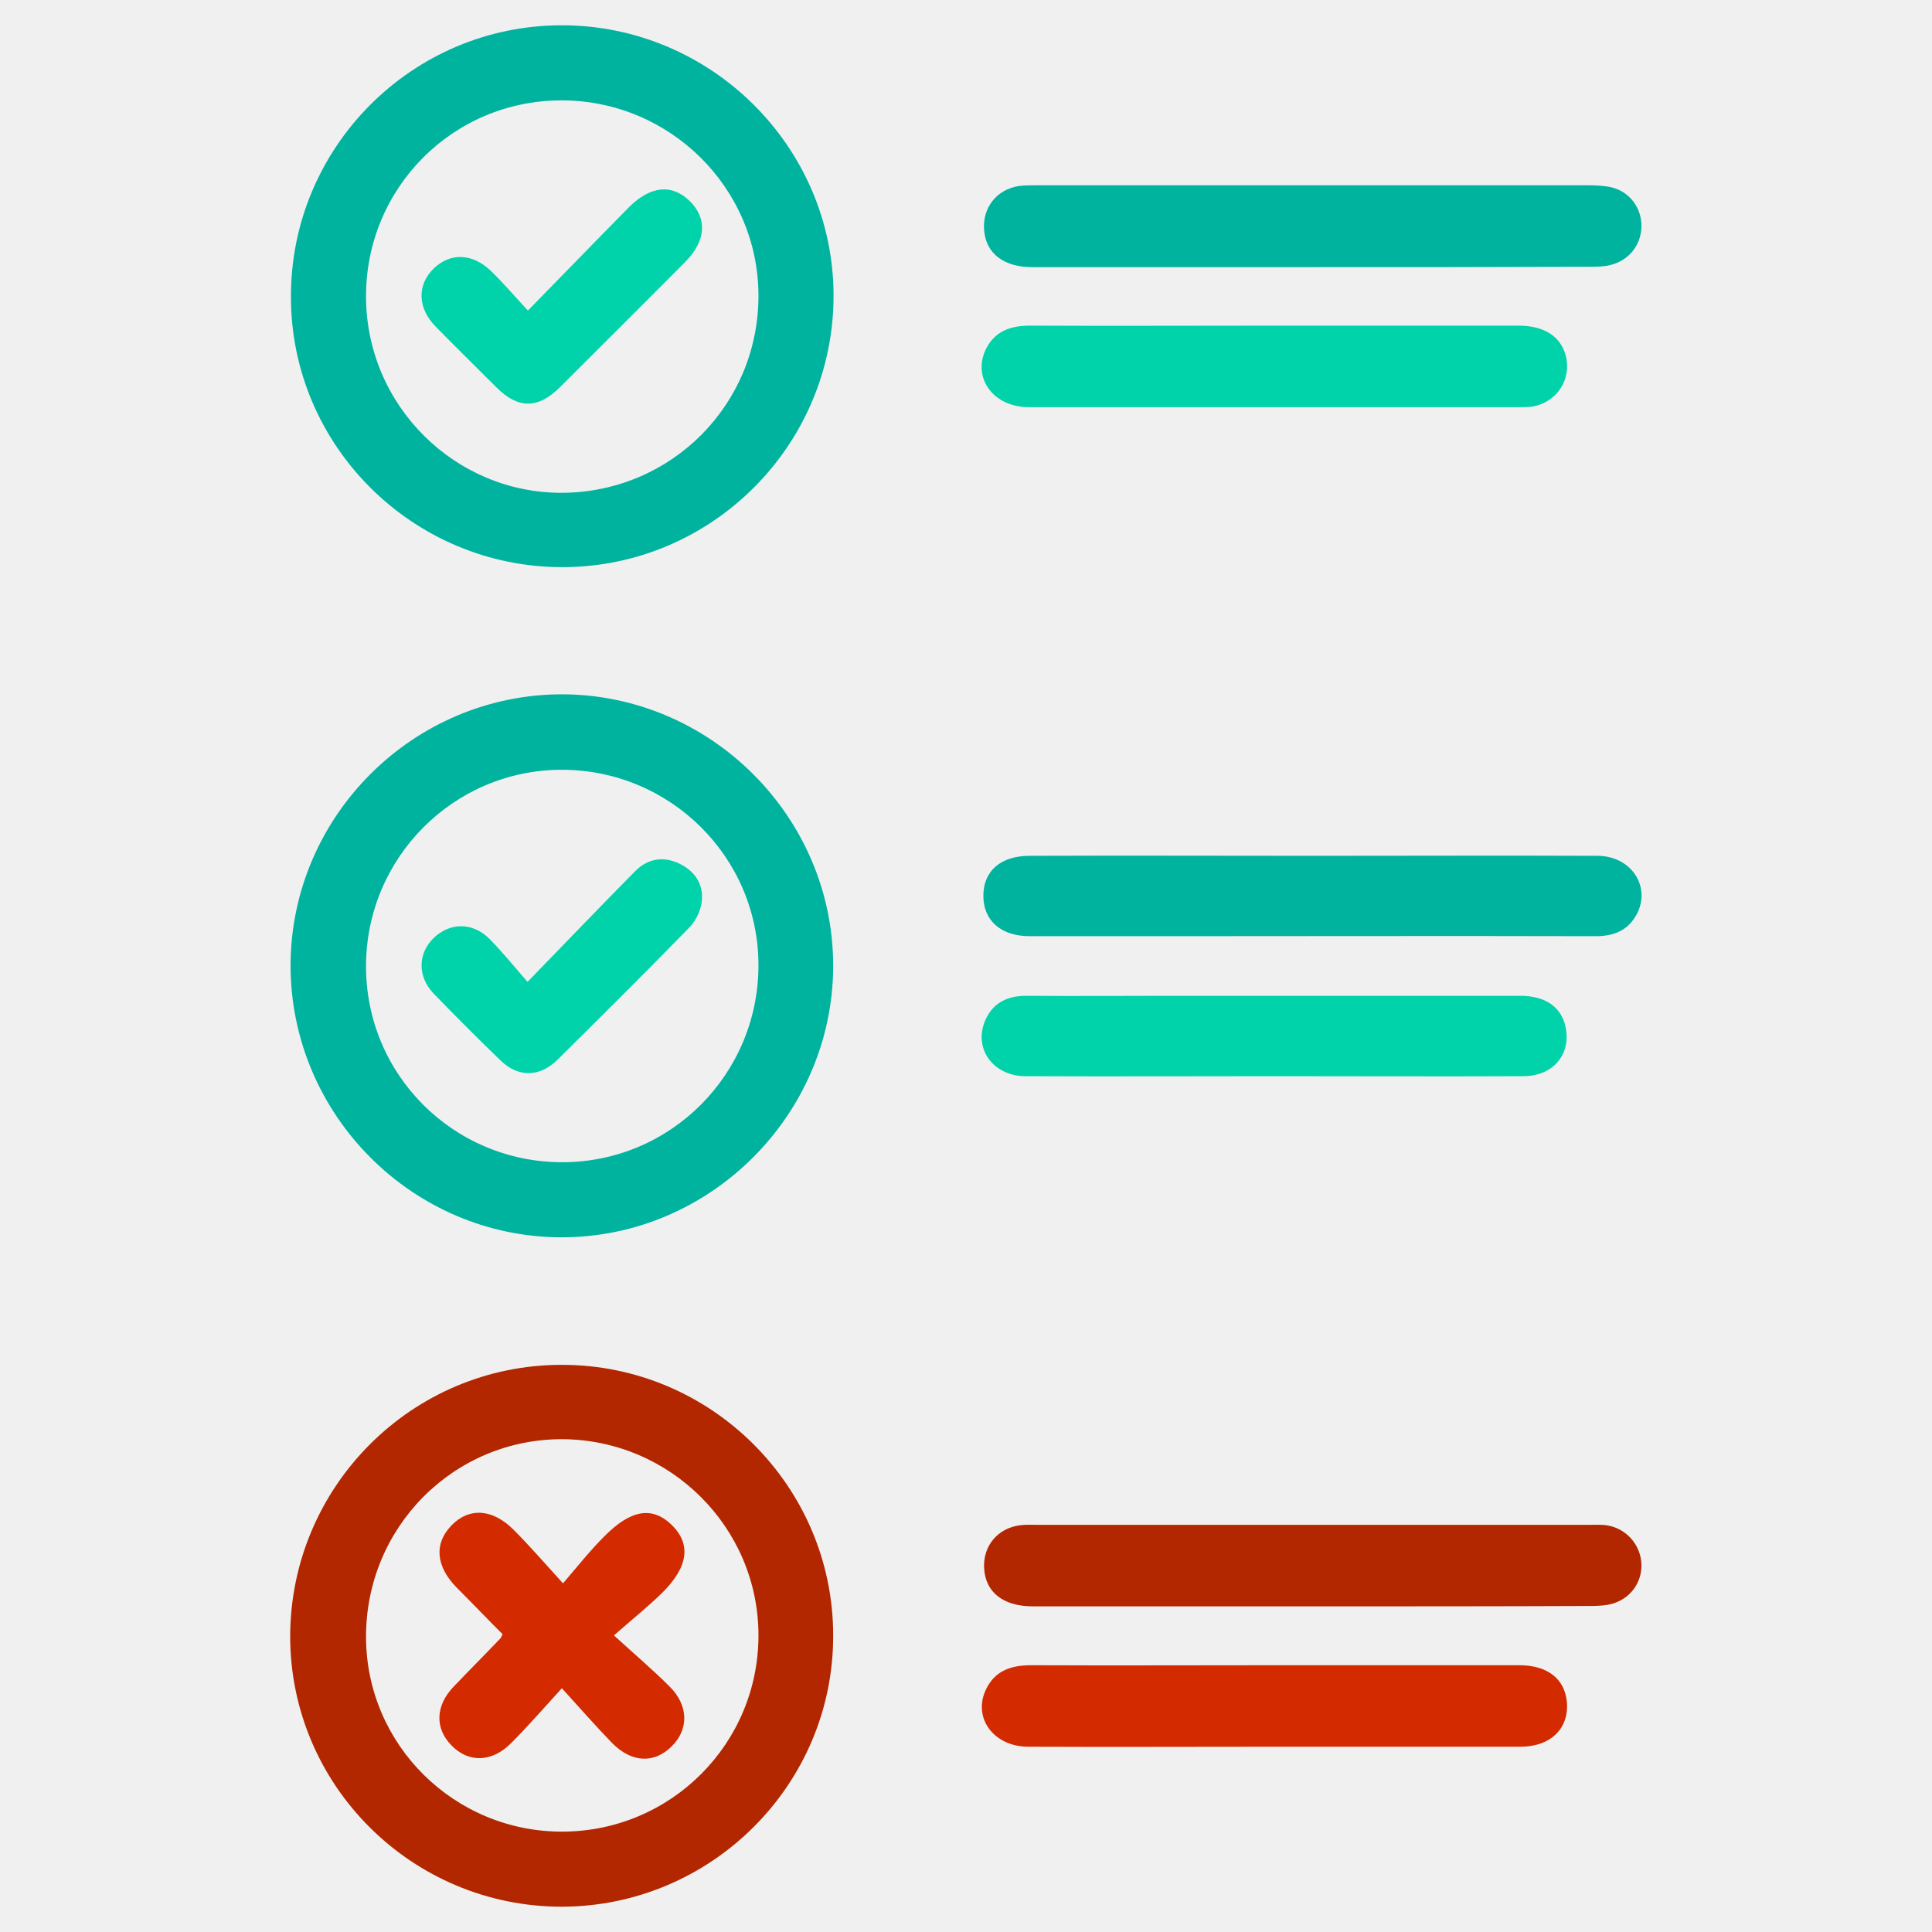
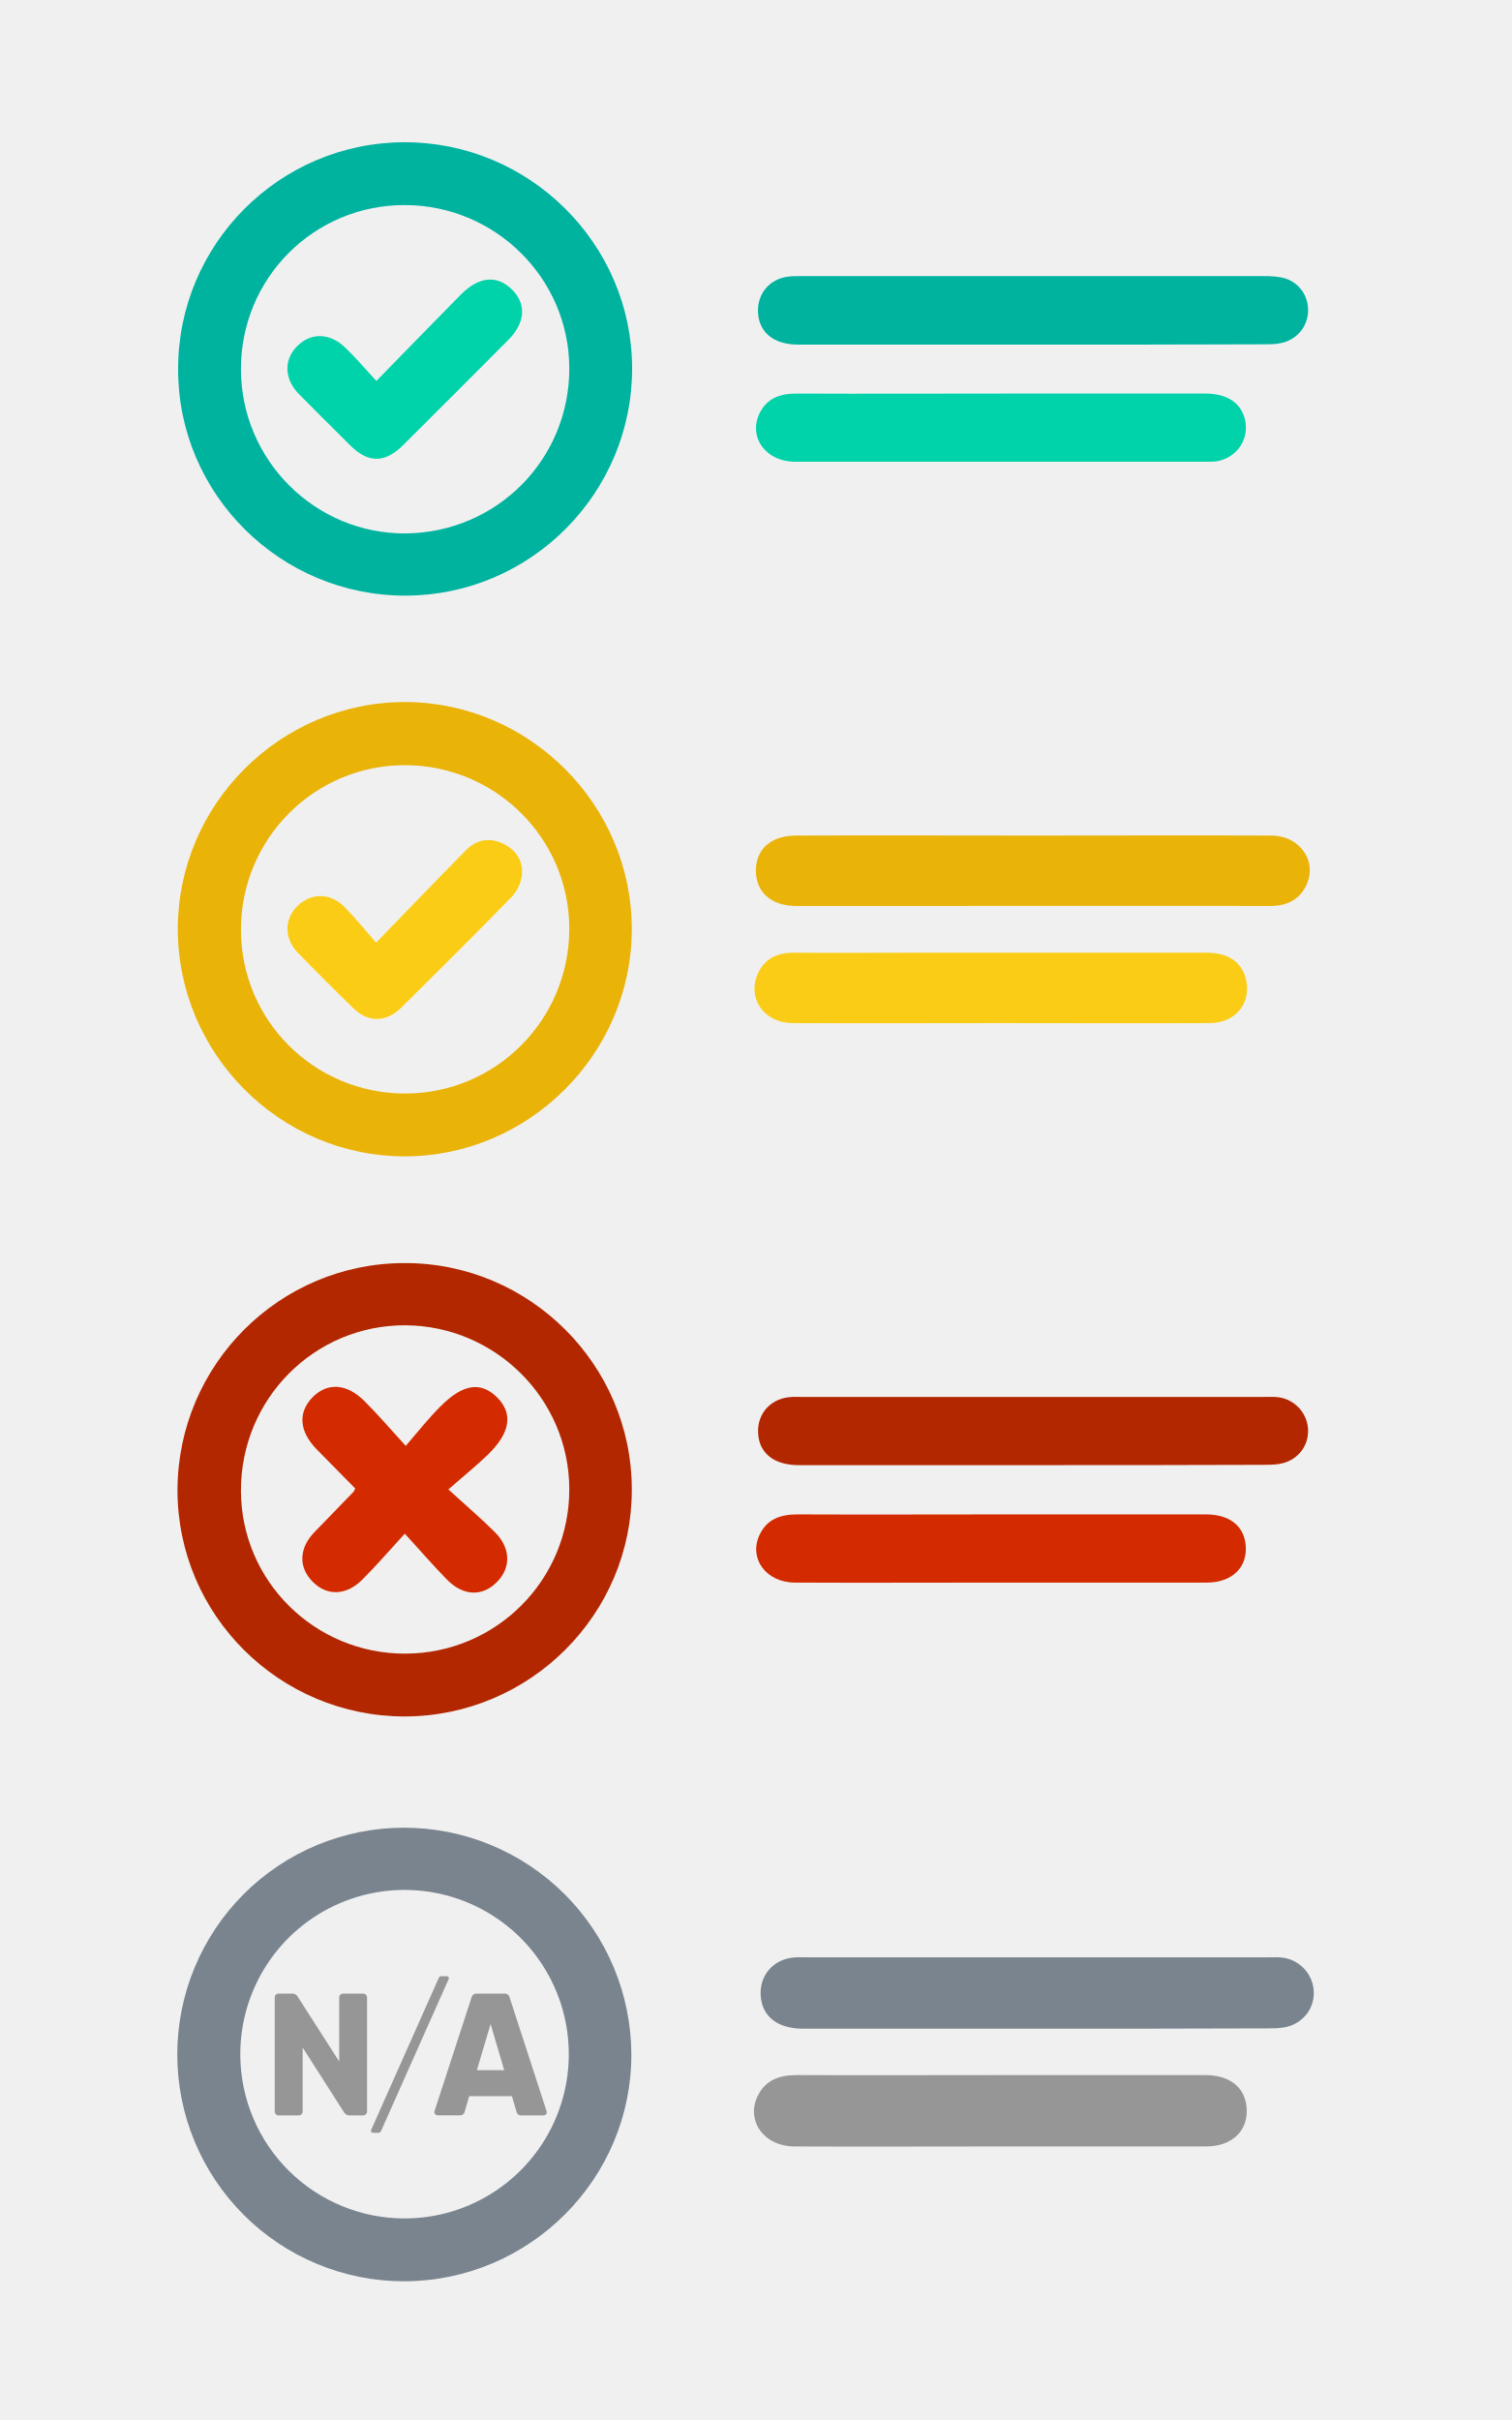
- <svg xmlns="http://www.w3.org/2000/svg" id="Layer_1" x="0" y="0" version="1.1" viewBox="0 0 512 512" xml:space="preserve" style="enable-background:new 0 0 512 512">
-   <style type="text/css">.st0{fill:#00b39f}.st1{fill:#b32700}.st2{fill:#00d3a9}.st3{fill:#d32a00}.st4{fill:#fff}</style>
-   <g>
-     <path d="M77,255.8c0.1-39.5,32.5-71.8,72-71.8c39.4,0.1,71.9,32.6,71.8,72.1c-0.1,39.4-32.7,71.9-72.1,71.8 C109.3,327.8,77,295.4,77,255.8z M149,308c28.8,0,52-23.4,52-52.2c0-28.7-23.5-51.9-52.3-51.8c-28.5,0.1-51.6,23.3-51.7,51.9 C96.9,284.8,120.2,308,149,308z" class="st0" />
-     <path d="M149.2,150.3c-39.6,0.1-72.1-32-72.1-71.6c-0.1-39.6,32-71.9,71.6-72c39.6-0.1,72.1,32.1,72.2,71.5 C221,117.8,188.8,150.2,149.2,150.3z M97,78.7c0.1,28.8,23.6,52.1,52.2,51.9c28.9-0.3,51.9-23.5,51.8-52.4 c-0.1-28.4-23.4-51.5-52-51.6C120.1,26.5,96.9,49.8,97,78.7z" class="st0" />
-     <path d="M148.8,361.7c39.6-0.1,72,32.2,72,71.7c0.1,39.5-32.2,71.8-71.9,71.9c-39.7,0-72-32.1-72-71.7 C77,393.9,109.2,361.7,148.8,361.7z M149.1,485.4c28.8-0.1,52-23.4,51.9-52.2c-0.1-28.5-23.4-51.6-51.9-51.8 c-28.9-0.1-52.2,23.4-52.1,52.5C97.1,462.5,120.5,485.5,149.1,485.4z" class="st1" />
-     <path d="M347.5,70.8c-24.6,0-49.3,0-73.9,0c-7.6,0-12.3-3.6-12.8-9.8c-0.5-5.9,3.3-10.8,9.2-11.7 c1.5-0.2,3-0.2,4.5-0.2c48.8,0,97.6,0,146.4,0c2.1,0,4.4,0.1,6.4,0.6c4.8,1.3,7.8,5.6,7.7,10.4c-0.1,4.8-3.3,8.9-8.1,10.1 c-1.9,0.5-4,0.5-5.9,0.5C396.4,70.8,371.9,70.8,347.5,70.8z" class="st0" />
-     <path d="M348.1,425.7c-24.8,0-49.6,0-74.4,0c-7.9,0-12.6-3.8-12.9-10.2c-0.3-5.9,3.7-10.6,9.6-11.3 c1.5-0.2,3-0.1,4.5-0.1c48.6,0,97.2,0,145.8,0c1.7,0,3.4-0.1,5,0.1c5.4,0.8,9.3,5.4,9.3,10.7c0,5.2-3.7,9.5-9,10.4 c-1.8,0.3-3.6,0.3-5.5,0.3C396.3,425.7,372.2,425.7,348.1,425.7z" class="st1" />
-     <path d="M347.9,226.8c25.1,0,50.3-0.1,75.4,0c9.3,0,14.6,8.7,10.1,16.1c-2.5,4.1-6.4,5.3-11.1,5.2 c-38-0.1-75.9,0-113.9,0c-11.8,0-23.6,0-35.5,0c-7.6,0-12.3-4.1-12.3-10.7c0-6.6,4.6-10.6,12.3-10.6 C298,226.7,323,226.8,347.9,226.8z" class="st0" />
-     <path d="M338,86.3c21.5,0,42.9,0,64.4,0c6.8,0,11.1,2.8,12.5,7.8c1.7,6.2-2.1,12.3-8.5,13.6c-1.1,0.2-2.3,0.2-3.5,0.2 c-43.4,0-86.9,0-130.3,0c-9.7,0-15.3-8.3-11-16c2.5-4.4,6.6-5.6,11.4-5.6C294.7,86.4,316.4,86.3,338,86.3z" class="st2" />
-     <path d="M337.4,462.9c-21.6,0-43.3,0.1-64.9,0c-9.2,0-14.8-7.7-11.2-15.2c2.4-5,6.7-6.4,12-6.4c22,0.1,43.9,0,65.9,0 c21.1,0,42.3,0,63.4,0c7.4,0,11.9,3.5,12.6,9.4c0.8,7.2-4.1,12.2-12.3,12.2C381,462.9,359.2,462.9,337.4,462.9z" class="st3" />
-     <path d="M337.8,285.2c-22,0-44,0.1-66,0c-8.7,0-13.9-7.4-10.7-14.8c2-4.6,5.8-6.5,10.8-6.5c13.2,0.1,26.3,0,39.5,0 c30.5,0,61,0,91.5,0c6.7,0,10.9,3,12,8.3c1.5,7.2-3.3,13-11.2,13C381.8,285.3,359.8,285.2,337.8,285.2z" class="st2" />
-     <path d="M139.8,260.2c-4-4.5-6.9-8.2-10.2-11.4c-4.5-4.4-10.6-4.3-14.7-0.1c-4.2,4.1-4.3,10.3,0,14.7 c5.8,6,11.7,11.9,17.7,17.7c4.7,4.5,10.4,4.5,15.1-0.1c11.7-11.6,23.4-23.2,34.9-35c1.6-1.7,2.9-4.2,3.3-6.4 c0.8-4.8-1.5-8.5-5.8-10.6c-4.3-2.1-8.5-1.4-11.9,2.1C159.1,240.2,150.1,249.6,139.8,260.2z" class="st4" />
-     <path d="M139.8,260.2c10.3-10.6,19.3-20,28.4-29.2c3.4-3.5,7.6-4.2,11.9-2.1c4.3,2.1,6.6,5.8,5.8,10.6 c-0.4,2.3-1.7,4.8-3.3,6.4c-11.5,11.8-23.2,23.4-34.9,35c-4.7,4.6-10.4,4.7-15.1,0.1c-6-5.8-11.9-11.7-17.7-17.7 c-4.3-4.5-4.2-10.6,0-14.7c4.2-4.1,10.2-4.3,14.7,0.1C132.9,252,135.8,255.6,139.8,260.2z" class="st2" />
-     <path d="M139.9,82.3c9.6-9.8,18.2-18.7,26.8-27.4c5.7-5.7,11.4-6.2,16.1-1.6c4.7,4.6,4.3,10.6-1.2,16.1 c-11,11.1-22.1,22.1-33.2,33.2c-5.8,5.8-11.1,5.8-16.8,0.1c-5.4-5.4-10.9-10.8-16.2-16.2c-4.8-4.9-4.9-11.1-0.4-15.4 c4.4-4.2,10.2-4,15.1,0.7C133.3,74.9,136.2,78.3,139.9,82.3z" class="st2" />
-     <path d="M148.9,447.4c-5.1,5.6-9.2,10.3-13.5,14.6c-5.1,5.1-11.3,5.2-15.8,0.5c-4.4-4.5-4.2-10.5,0.6-15.5 c4.1-4.3,8.4-8.6,12.5-12.9c0.1-0.1,0.1-0.3,0.5-1c-4-4-8.1-8.3-12.3-12.5c-5.4-5.6-5.9-11.5-1.3-16.3c4.7-4.9,11-4.5,16.6,1.2 c4.1,4.1,7.9,8.5,13,14.1c4.1-4.8,7.3-8.8,10.9-12.4c7.1-7.2,12.8-8.1,18-3c5.1,5.1,4.3,11.1-2.7,18c-3.7,3.6-7.7,6.8-12.7,11.2 c5.7,5.2,10.4,9.2,14.7,13.5c5.1,5,5.2,11.4,0.6,15.9c-4.6,4.6-10.6,4.4-15.8-0.9C158,457.6,154.1,453.1,148.9,447.4z" class="st3" />
-   </g>
+ <svg xmlns="http://www.w3.org/2000/svg" width="336" height="538" viewBox="0 0 336 538" fill="none">
+   <path d="M39.527 206.467C39.597 178.742 62.339 156.07 90.065 156.07C117.72 156.14 140.532 178.952 140.462 206.678C140.392 234.333 117.51 257.145 89.854 257.075C62.199 257.005 39.527 234.263 39.527 206.467ZM90.065 243.107C110.28 243.107 126.564 226.682 126.564 206.467C126.564 186.323 110.069 170.038 89.854 170.108C69.85 170.179 53.636 186.463 53.566 206.538C53.495 226.823 69.85 243.107 90.065 243.107Z" fill="#EAB308" />
+   <path d="M90.205 132.416C62.409 132.486 39.597 109.955 39.597 82.159C39.527 54.363 62.059 31.692 89.854 31.622C117.65 31.551 140.462 54.153 140.532 81.808C140.602 109.604 118.001 132.346 90.205 132.416ZM53.565 82.159C53.636 102.374 70.13 118.729 90.205 118.588C110.49 118.378 126.634 102.093 126.564 81.808C126.494 61.874 110.139 45.66 90.065 45.59C69.779 45.519 53.495 61.874 53.565 82.159Z" fill="#00B39F" />
+   <path d="M89.924 280.8C117.72 280.729 140.462 303.401 140.462 331.127C140.532 358.852 117.86 381.524 89.995 381.594C62.129 381.594 39.457 359.063 39.457 331.267C39.527 303.401 62.129 280.8 89.924 280.8ZM90.135 367.626C110.35 367.556 126.634 351.201 126.564 330.986C126.494 310.982 110.139 294.768 90.135 294.627C69.85 294.557 53.495 311.052 53.565 331.477C53.636 351.552 70.06 367.696 90.135 367.626Z" fill="#B32700" />
+   <path d="M229.394 76.614C212.127 76.614 194.79 76.614 177.523 76.614C172.188 76.614 168.889 74.087 168.538 69.735C168.187 65.594 170.855 62.154 174.996 61.523C176.049 61.382 177.102 61.382 178.154 61.382C212.408 61.382 246.661 61.382 280.914 61.382C282.388 61.382 284.002 61.453 285.406 61.804C288.775 62.716 290.881 65.734 290.811 69.103C290.741 72.473 288.495 75.35 285.126 76.193C283.792 76.544 282.318 76.544 280.984 76.544C263.717 76.614 246.52 76.614 229.394 76.614Z" fill="#00B39F" />
+   <path d="M229.815 325.722C212.408 325.722 195 325.722 177.593 325.722C172.048 325.722 168.749 323.055 168.538 318.562C168.328 314.421 171.136 311.122 175.277 310.631C176.33 310.49 177.383 310.561 178.435 310.561C212.548 310.561 246.661 310.561 280.774 310.561C281.967 310.561 283.16 310.49 284.283 310.631C288.074 311.192 290.811 314.421 290.811 318.141C290.811 321.791 288.214 324.809 284.494 325.441C283.231 325.652 281.967 325.652 280.633 325.652C263.647 325.722 246.731 325.722 229.815 325.722Z" fill="#B32700" />
+   <path d="M229.675 186.112C247.293 186.112 264.981 186.042 282.599 186.112C289.126 186.112 292.847 192.218 289.688 197.413C287.933 200.29 285.196 201.133 281.897 201.063C255.224 200.992 228.622 201.063 201.949 201.063C193.667 201.063 185.384 201.063 177.031 201.063C171.697 201.063 168.398 198.185 168.398 193.552C168.398 188.92 171.627 186.112 177.031 186.112C194.649 186.042 212.197 186.112 229.675 186.112Z" fill="#EAB308" stroke="#EAB308" stroke-width="0.702" />
+   <path d="M222.726 87.493C237.817 87.493 252.838 87.493 267.929 87.493C272.702 87.493 275.72 89.459 276.703 92.968C277.896 97.32 275.229 101.602 270.736 102.514C269.964 102.655 269.122 102.655 268.28 102.655C237.817 102.655 207.284 102.655 176.821 102.655C170.012 102.655 166.082 96.829 169.1 91.424C170.855 88.336 173.732 87.493 177.102 87.493C192.333 87.564 207.564 87.493 222.726 87.493Z" fill="#00D3A9" />
+   <path d="M222.305 351.833C207.143 351.833 191.912 351.903 176.751 351.833C170.293 351.833 166.362 346.428 168.889 341.164C170.574 337.654 173.592 336.672 177.312 336.672C192.754 336.742 208.126 336.672 223.568 336.672C238.378 336.672 253.259 336.672 268.069 336.672C273.263 336.672 276.422 339.128 276.913 343.27C277.475 348.323 274.035 351.833 268.28 351.833C252.908 351.833 237.606 351.833 222.305 351.833Z" fill="#D32A00" />
+   <path d="M222.585 227.104C207.143 227.104 191.701 227.174 176.259 227.104C170.153 227.104 166.503 221.909 168.749 216.715C170.153 213.486 172.82 212.153 176.329 212.153C185.595 212.223 194.79 212.153 204.055 212.153C225.463 212.153 246.871 212.153 268.28 212.153C272.982 212.153 275.93 214.259 276.703 217.979C277.755 223.032 274.386 227.104 268.841 227.104C253.469 227.174 238.027 227.104 222.585 227.104Z" fill="#FACC15" stroke="#FACC15" stroke-width="0.702" />
+   <path d="M83.607 209.556C80.799 206.397 78.764 203.8 76.448 201.554C73.289 198.466 69.007 198.536 66.129 201.484C63.181 204.362 63.111 208.713 66.129 211.802C70.201 216.013 74.342 220.155 78.553 224.226C81.852 227.384 85.853 227.384 89.152 224.155C97.365 216.013 105.577 207.871 113.649 199.589C114.772 198.395 115.684 196.641 115.965 195.096C116.527 191.727 114.912 189.13 111.894 187.656C108.876 186.182 105.928 186.673 103.541 189.13C97.154 195.518 90.837 202.116 83.607 209.556Z" fill="white" />
+   <path d="M83.607 209.556C90.837 202.116 97.154 195.518 103.541 189.06C105.928 186.603 108.876 186.112 111.894 187.586C114.912 189.06 116.527 191.657 115.965 195.026C115.684 196.641 114.772 198.395 113.649 199.518C105.577 207.801 97.365 215.943 89.152 224.085C85.853 227.314 81.852 227.384 78.553 224.155C74.342 220.084 70.201 215.943 66.129 211.732C63.111 208.573 63.181 204.291 66.129 201.414C69.078 198.536 73.289 198.395 76.448 201.484C78.764 203.8 80.799 206.327 83.607 209.556Z" fill="#FACC15" />
+   <path d="M83.677 84.686C90.416 77.807 96.452 71.56 102.489 65.454C106.49 61.453 110.49 61.102 113.789 64.331C117.088 67.559 116.808 71.771 112.947 75.631C105.226 83.422 97.435 91.144 89.644 98.935C85.573 103.006 81.853 103.006 77.852 99.005C74.061 95.215 70.201 91.424 66.481 87.634C63.111 84.195 63.041 79.843 66.2 76.825C69.288 73.876 73.359 74.017 76.799 77.316C79.045 79.492 81.08 81.878 83.677 84.686Z" fill="#00D3A9" />
+   <path d="M89.994 340.953C86.415 344.884 83.537 348.183 80.519 351.201C76.939 354.781 72.587 354.851 69.428 351.552C66.34 348.394 66.481 344.182 69.85 340.673C72.728 337.654 75.746 334.636 78.624 331.618C78.694 331.548 78.694 331.407 78.975 330.916C76.167 328.108 73.289 325.09 70.341 322.142C66.551 318.211 66.2 314.07 69.428 310.701C72.728 307.262 77.15 307.542 81.08 311.543C83.958 314.421 86.625 317.51 90.205 321.44C93.083 318.071 95.329 315.263 97.856 312.737C102.839 307.683 106.84 307.051 110.49 310.631C114.07 314.211 113.508 318.422 108.595 323.265C105.998 325.792 103.19 328.038 99.681 331.127C103.682 334.777 106.981 337.584 109.999 340.602C113.579 344.112 113.649 348.604 110.42 351.763C107.191 354.992 102.98 354.851 99.33 351.131C96.382 348.113 93.644 344.954 89.994 340.953Z" fill="#D32A00" />
+   <path d="M89.798 406.322C103.171 406.322 116 411.62 125.476 421.057C134.952 430.493 140.304 443.3 140.36 456.673C140.43 484.412 117.747 507.094 89.868 507.164C76.496 507.174 63.667 501.87 54.205 492.421C44.743 482.972 39.421 470.151 39.412 456.778C39.403 443.406 44.706 430.577 54.155 421.115C63.605 411.653 76.426 406.332 89.798 406.322V406.322ZM90.009 493.19C97.243 493.175 104.31 491.013 110.313 486.976C116.316 482.939 120.985 477.211 123.728 470.516C126.47 463.822 127.163 456.464 125.717 449.376C124.271 442.288 120.753 435.789 115.608 430.703C110.463 425.617 103.924 422.174 96.819 420.811C89.715 419.448 82.365 420.225 75.703 423.045C69.041 425.865 63.367 430.6 59.4 436.649C55.433 442.699 53.352 449.79 53.422 457.024C53.514 466.66 57.412 475.869 64.266 482.643C71.119 489.418 80.372 493.209 90.009 493.19V493.19Z" fill="#7A848E" />
+   <path d="M76.378 443.204H80.634C80.764 443.19 80.896 443.205 81.019 443.248C81.143 443.291 81.255 443.361 81.348 443.454C81.441 443.546 81.512 443.658 81.556 443.781C81.6 443.904 81.616 444.036 81.603 444.166V469.32C81.616 469.451 81.6 469.582 81.556 469.706C81.512 469.829 81.441 469.941 81.348 470.033C81.255 470.125 81.143 470.195 81.019 470.239C80.896 470.282 80.764 470.297 80.634 470.283H77.734C77.496 470.297 77.258 470.247 77.045 470.139C76.833 470.03 76.653 469.866 76.526 469.665L67.284 455.198V469.32C67.299 469.451 67.284 469.583 67.24 469.707C67.197 469.831 67.126 469.943 67.032 470.036C66.939 470.128 66.826 470.199 66.702 470.241C66.578 470.284 66.446 470.298 66.315 470.283H62.06C61.928 470.301 61.794 470.288 61.668 470.247C61.542 470.205 61.427 470.135 61.333 470.042C61.238 469.949 61.165 469.836 61.121 469.711C61.077 469.586 61.061 469.452 61.077 469.32V444.166C61.062 444.036 61.077 443.905 61.12 443.781C61.163 443.658 61.234 443.546 61.326 443.454C61.419 443.361 61.531 443.291 61.654 443.248C61.777 443.204 61.909 443.19 62.039 443.204H64.946C65.182 443.191 65.417 443.242 65.627 443.351C65.837 443.459 66.014 443.622 66.14 443.822L75.409 458.288V444.166C75.396 444.036 75.412 443.904 75.456 443.781C75.5 443.658 75.571 443.546 75.664 443.454C75.757 443.361 75.869 443.291 75.993 443.248C76.117 443.205 76.248 443.19 76.378 443.204V443.204Z" fill="#969696" />
+   <path d="M83.043 474.152C82.579 474.152 82.34 473.885 82.537 473.45L97.509 439.798C97.554 439.651 97.648 439.525 97.776 439.44C97.905 439.355 98.058 439.318 98.211 439.335H99.222C99.686 439.335 99.925 439.602 99.721 440.037L84.742 473.688C84.698 473.836 84.604 473.964 84.475 474.048C84.347 474.133 84.193 474.17 84.04 474.152H83.043Z" fill="#969696" />
+   <path d="M120.676 470.283H115.915C115.666 470.306 115.418 470.237 115.218 470.088C115.018 469.938 114.881 469.72 114.833 469.475L113.815 466.013H104.321L103.302 469.461C103.255 469.706 103.117 469.924 102.918 470.073C102.718 470.223 102.469 470.292 102.221 470.268H97.46C96.757 470.268 96.413 469.882 96.645 469.187L104.847 444.012C104.912 443.768 105.059 443.554 105.264 443.406C105.469 443.259 105.719 443.187 105.971 443.204H112.165C112.416 443.186 112.665 443.258 112.869 443.405C113.074 443.553 113.219 443.767 113.281 444.012L121.469 469.201C121.715 469.896 121.371 470.283 120.676 470.283ZM112.094 460.226L109.068 449.974L106.02 460.226H112.094Z" fill="#969696" />
+   <path d="M230.732 450.656C213.324 450.656 195.917 450.656 178.51 450.656C172.965 450.656 169.666 447.989 169.455 443.496C169.244 439.355 172.052 436.056 176.193 435.565C177.246 435.424 178.299 435.495 179.352 435.495C213.465 435.495 247.578 435.495 281.69 435.495C282.884 435.495 284.077 435.424 285.2 435.565C288.99 436.126 291.728 439.355 291.728 443.075C291.728 446.725 289.131 449.743 285.411 450.375C284.147 450.586 282.884 450.586 281.55 450.586C264.564 450.656 247.648 450.656 230.732 450.656Z" fill="#7A848E" stroke="#7A848E" stroke-width="0.702" />
+   <path d="M222.156 476.833C206.994 476.833 191.763 476.903 176.602 476.833C170.144 476.833 166.213 471.428 168.74 466.164C170.425 462.654 173.443 461.671 177.163 461.671C192.605 461.741 207.977 461.671 223.419 461.671C238.229 461.671 253.11 461.671 267.92 461.671C273.114 461.671 276.273 464.128 276.764 468.269C277.326 473.323 273.886 476.833 268.131 476.833C252.759 476.833 237.457 476.833 222.156 476.833Z" fill="#969696" stroke="#969696" stroke-width="0.702" />
</svg>
